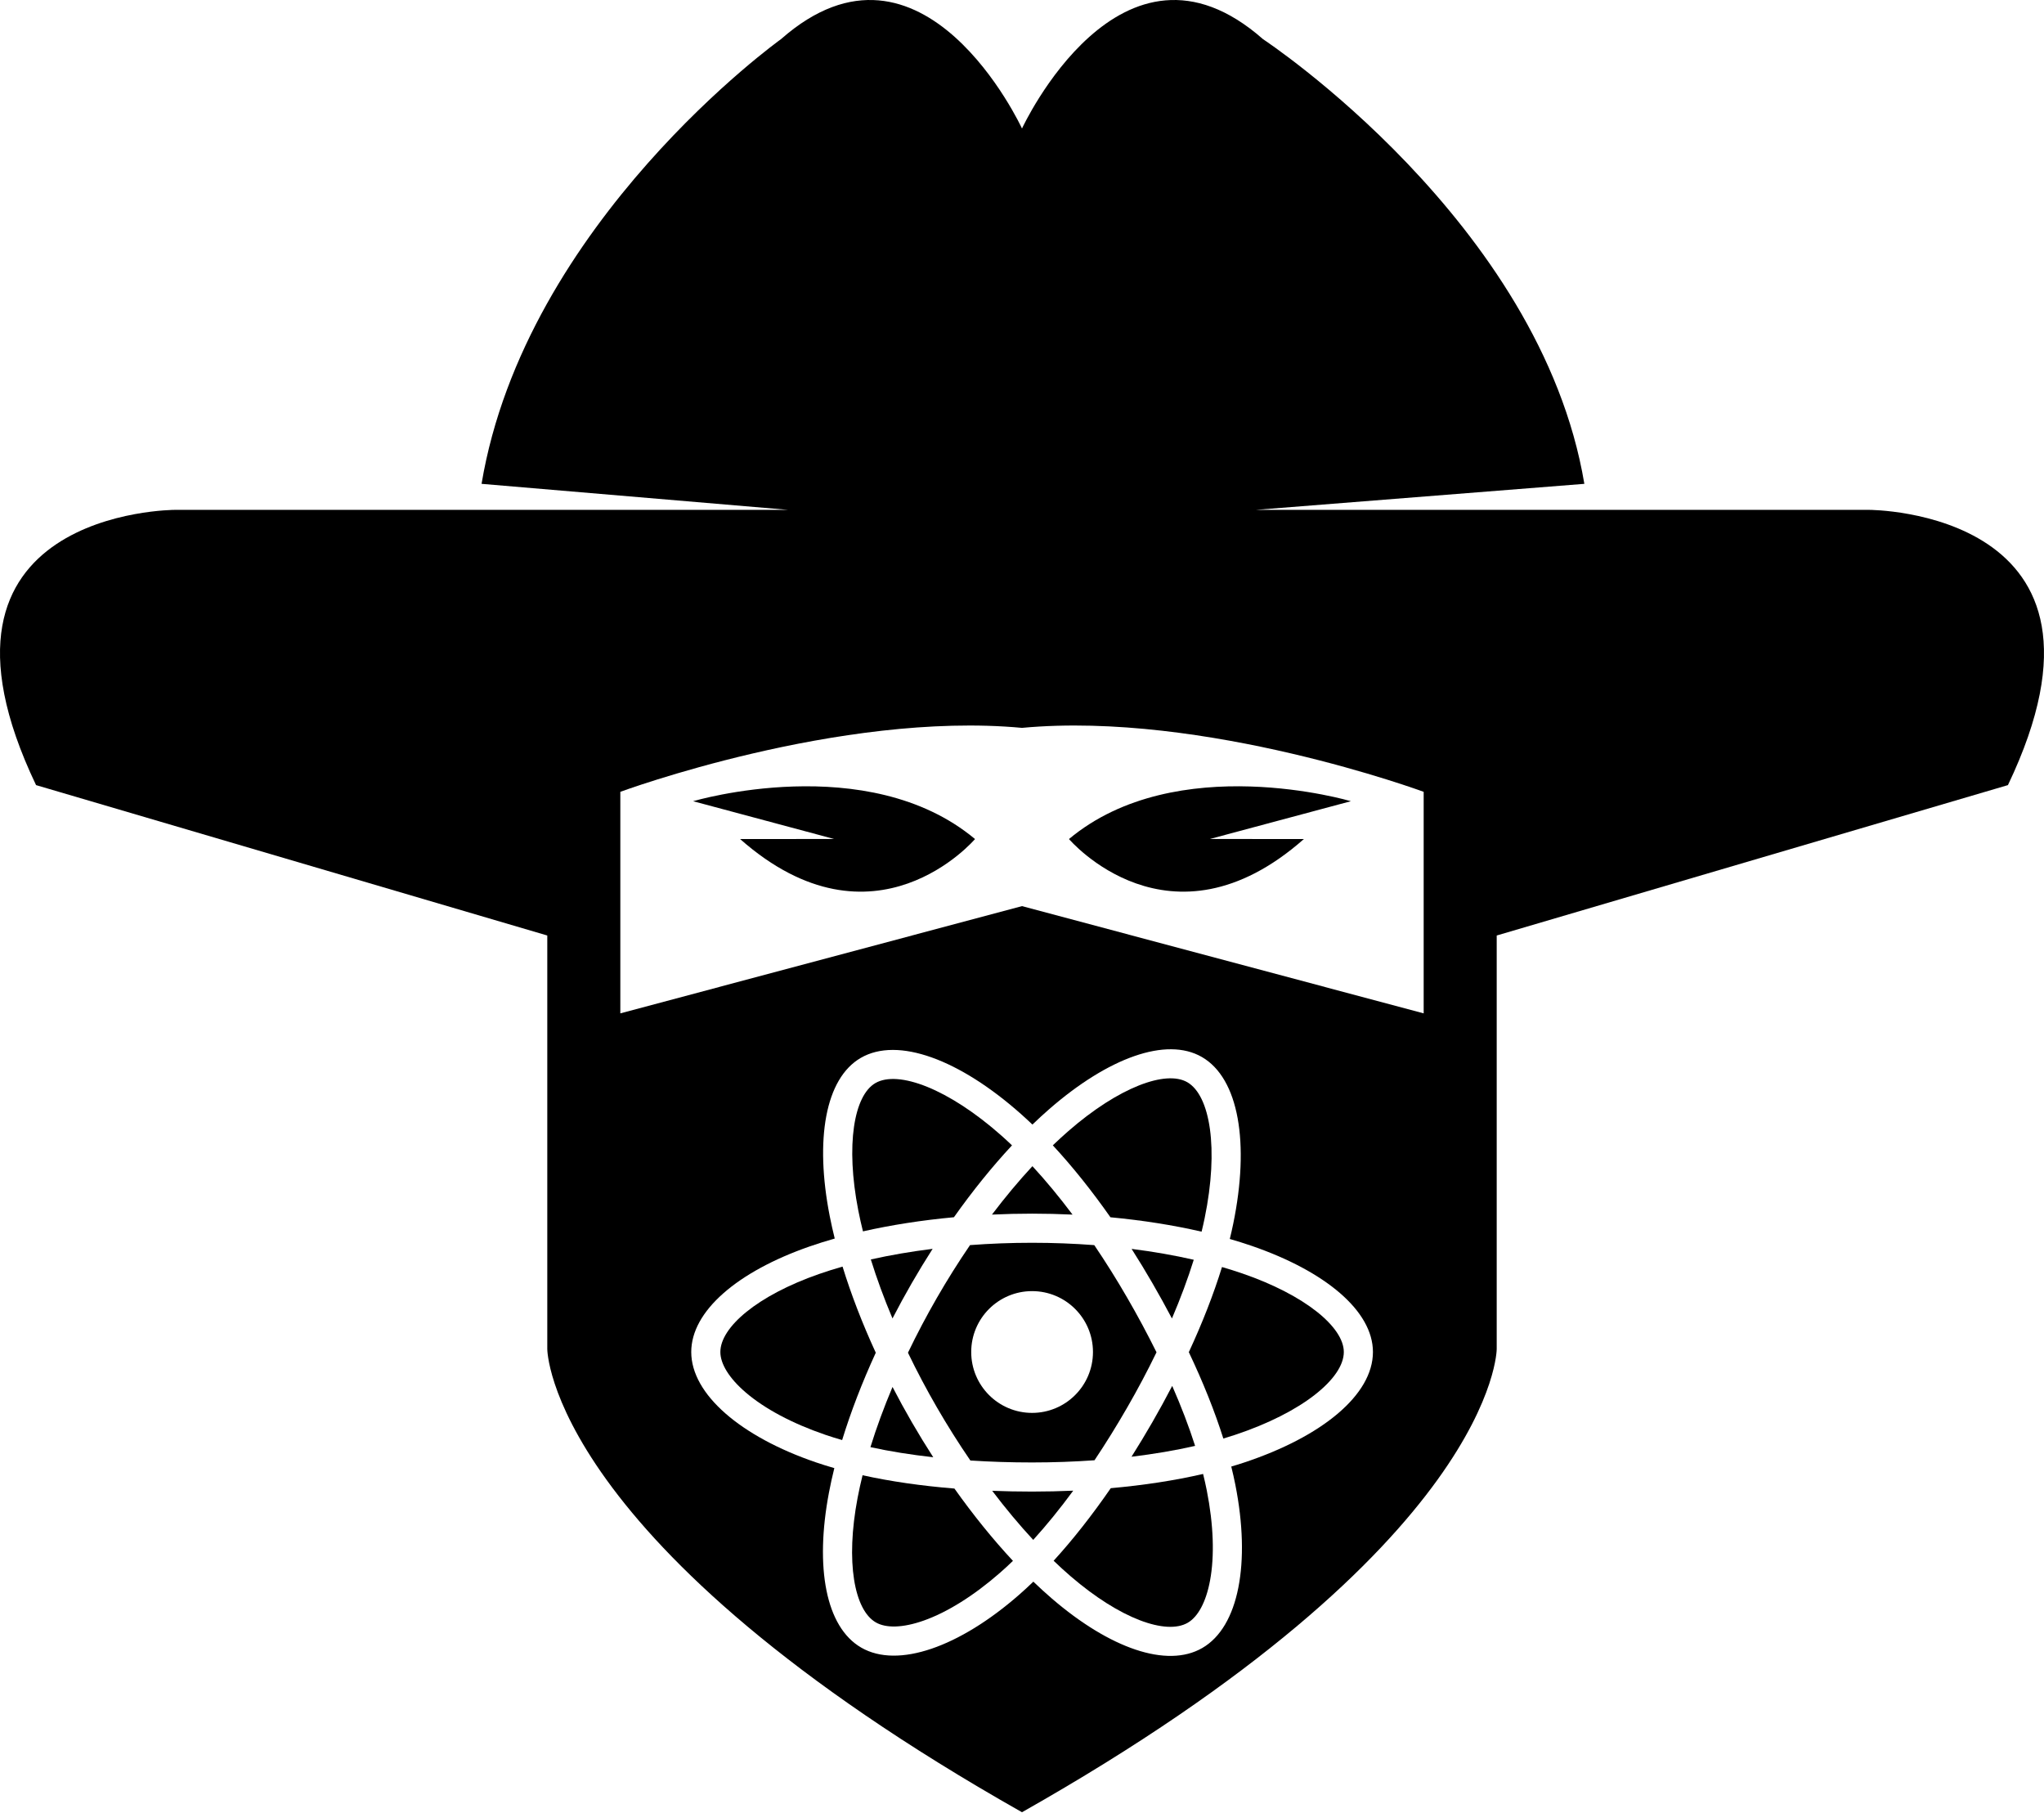
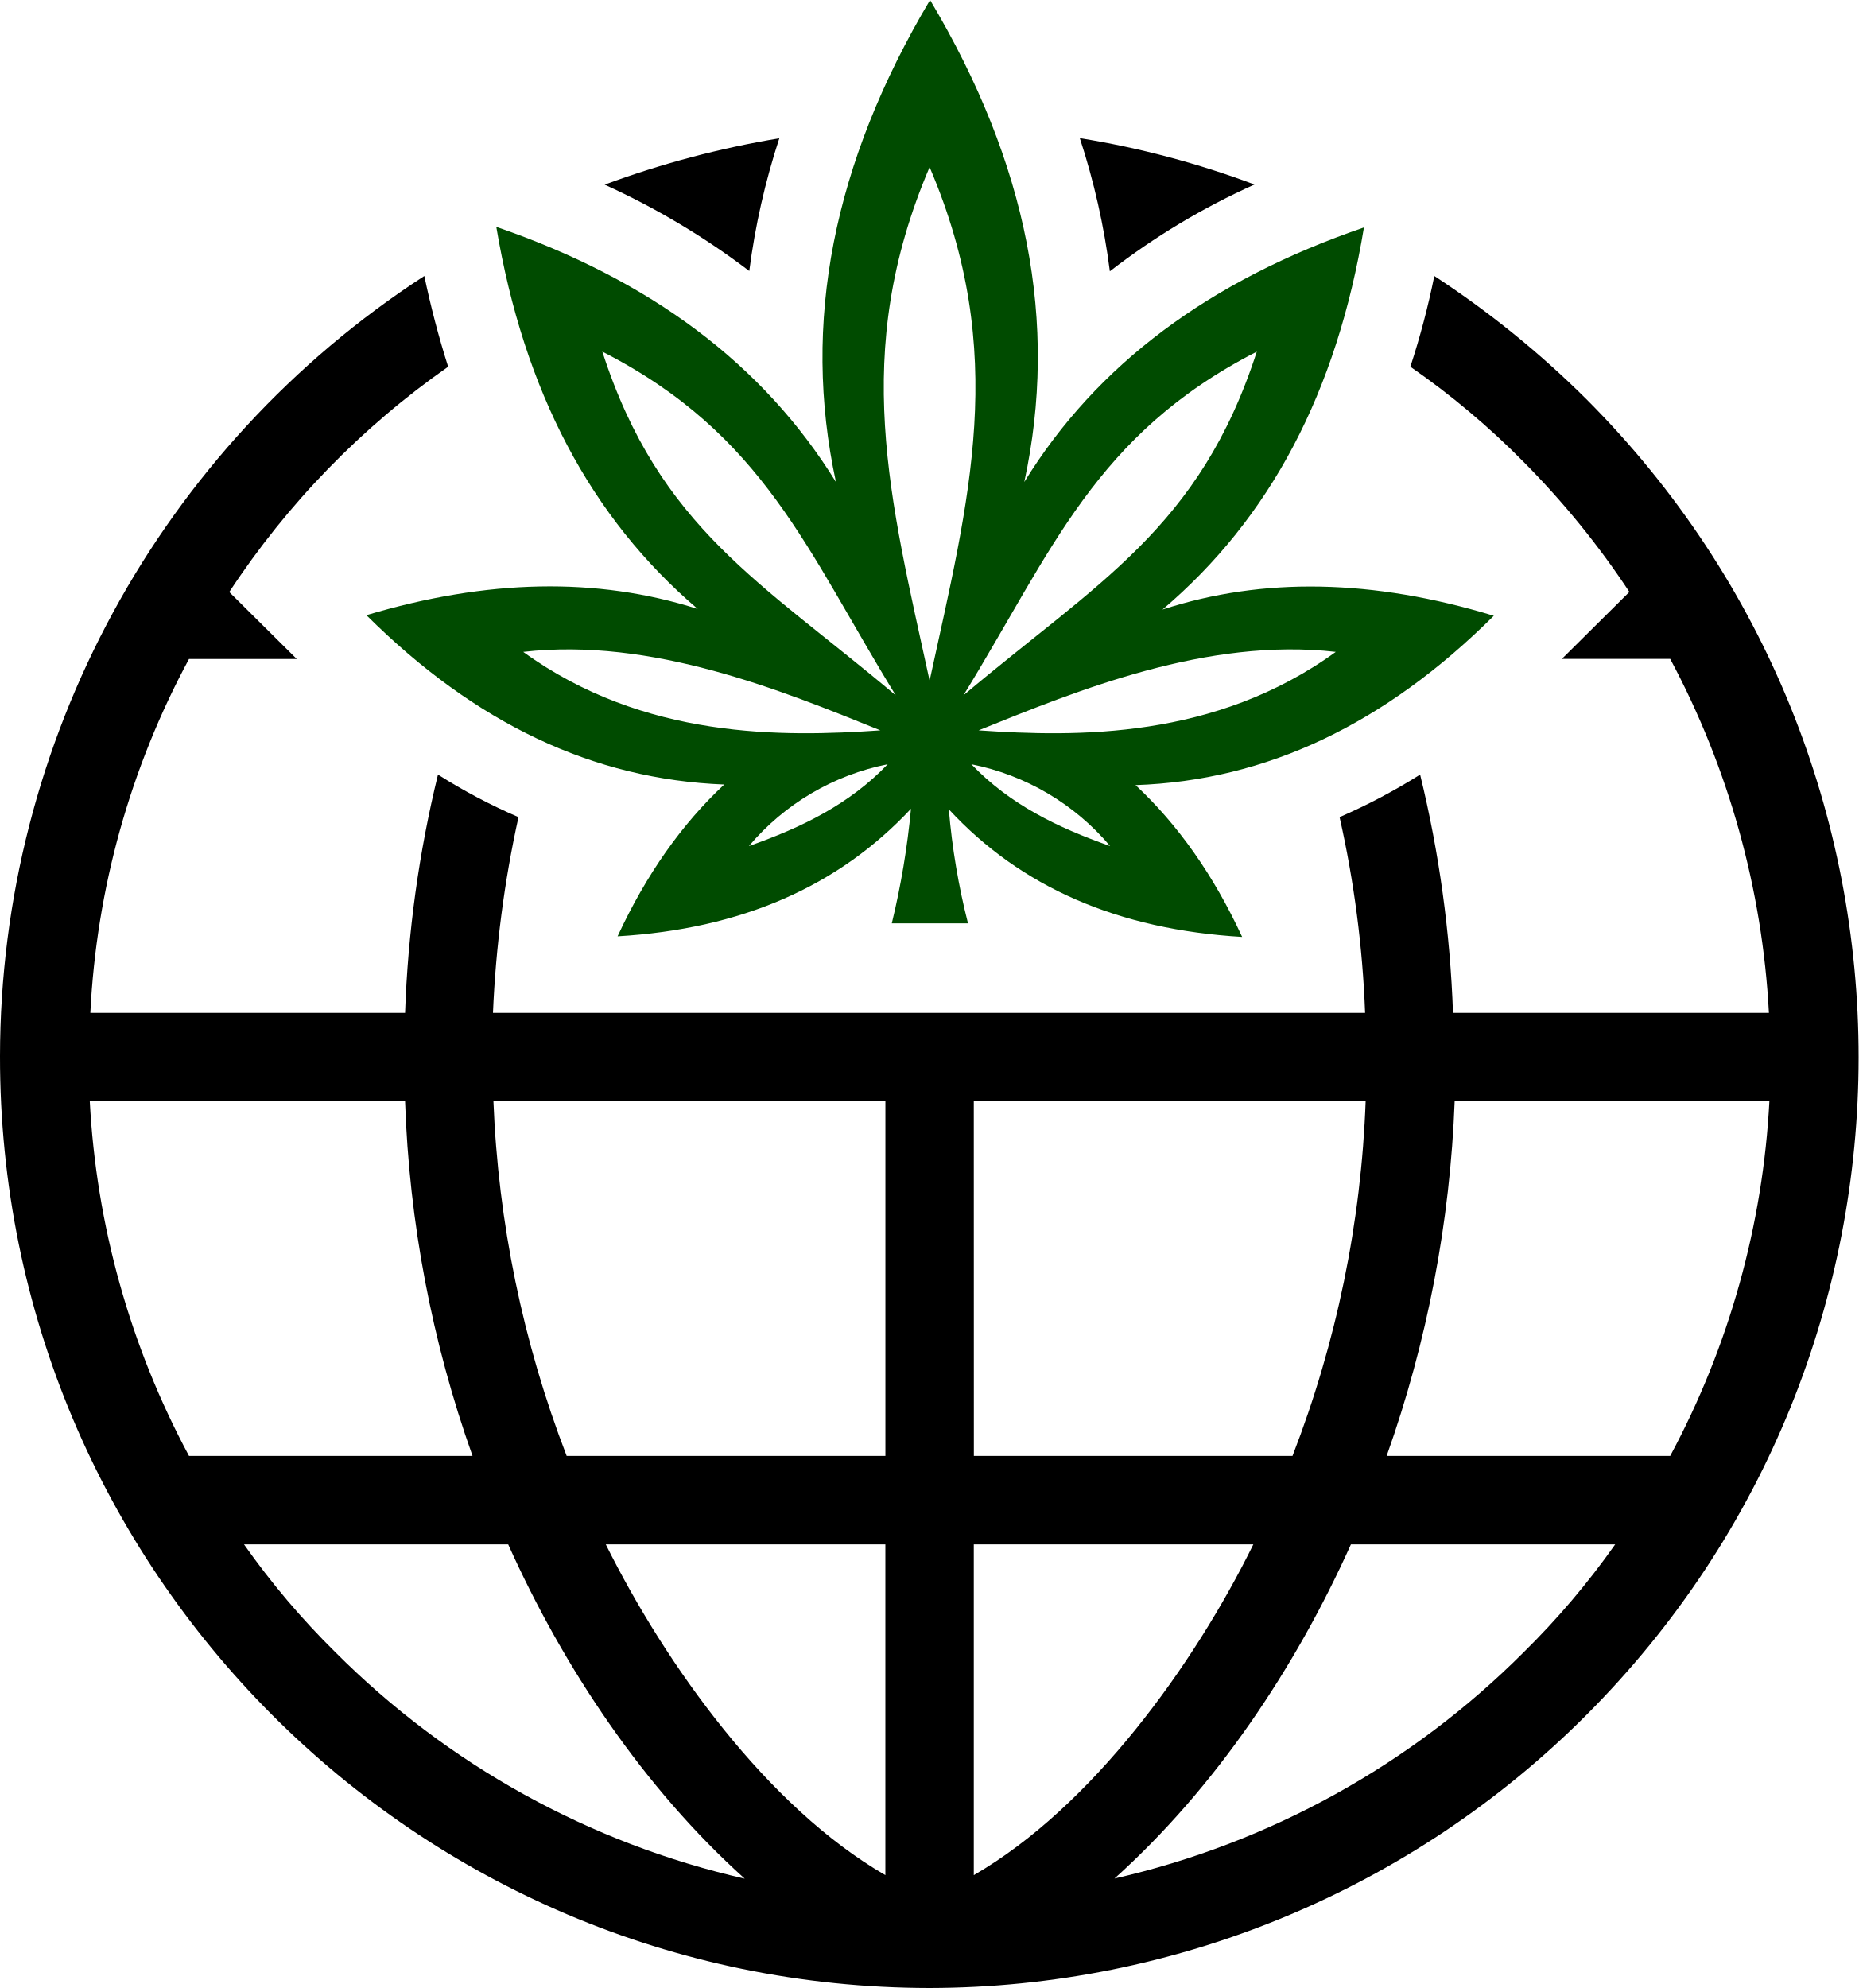
- <svg xmlns="http://www.w3.org/2000/svg" version="1.1" id="Layer_1" x="0px" y="0px" width="576.842px" height="511.328px" viewBox="0 0 576.842 511.328" enable-background="new 0 0 576.842 511.328" xml:space="preserve">
-   <rect x="-18.973" y="-57.239" display="none" fill="#CFCECE" width="613.389" height="613.389" />
-   <path d="M195.607,226.063l39.777,10.658l-26.518,0.019c37.883,33.406,66.295,0,66.295,0  C244.855,211.427,195.607,226.063,195.607,226.063z" />
-   <path d="M367.976,236.739l-26.519-0.019l39.778-10.658c0,0-49.249-14.636-79.556,10.677  C301.68,236.739,330.093,270.146,367.976,236.739z" />
-   <g>
-     <path d="M302.682,342.705c-3.734-4.975-7.53-9.562-11.321-13.667c-3.851,4.154-7.679,8.733-11.417,13.662   C287.52,342.346,295.106,342.347,302.682,342.705z" />
-     <path d="M330.813,391.038c-1.784,3.439-3.644,6.838-5.578,10.193c-1.904,3.302-3.873,6.566-5.906,9.79   c6.345-0.762,12.367-1.786,17.944-3.06C335.553,402.57,333.386,396.899,330.813,391.038z" />
-     <path d="M273.85,412.086c5.609,0.362,11.433,0.55,17.419,0.55c6.011,0,11.91-0.211,17.616-0.619   c3.238-4.861,6.316-9.827,9.231-14.891c2.939-5.091,5.696-10.285,8.267-15.572c-2.597-5.234-5.362-10.382-8.295-15.437   c-2.914-5.04-6.005-9.978-9.269-14.8c-5.72-0.436-11.594-0.664-17.55-0.664c-5.93,0-11.797,0.226-17.519,0.658   c-3.296,4.83-6.408,9.785-9.328,14.851v-0.001c-2.921,5.065-5.651,10.238-8.183,15.509c2.539,5.27,5.276,10.44,8.208,15.502   C267.393,402.26,270.529,407.234,273.85,412.086z M291.268,364.294c9.489,0,17.181,7.691,17.181,17.179   c0,9.488-7.691,17.179-17.181,17.179c-9.486,0-17.179-7.69-17.179-17.179C274.089,371.985,281.781,364.294,291.268,364.294z" />
-     <path d="M319.352,352.379c2.019,3.165,3.97,6.372,5.85,9.622c1.911,3.299,3.757,6.636,5.535,10.01   c2.432-5.696,4.499-11.252,6.156-16.566C331.37,354.184,325.49,353.154,319.352,352.379z" />
-     <path d="M263.199,352.364c-6.098,0.761-11.951,1.766-17.441,2.993c1.672,5.391,3.72,10.971,6.113,16.647   c1.733-3.358,3.544-6.675,5.431-9.948C259.191,358.779,261.158,355.547,263.199,352.364z" />
-     <path d="M339.104,347.521c0.312-1.27,0.6-2.544,0.865-3.824c4.047-19.648,1.541-34.631-4.899-38.346   c-6.05-3.489-19.323,1.392-33.526,13.753c-1.509,1.314-2.983,2.668-4.425,4.057c5.498,5.925,10.976,12.77,16.262,20.297   C322.455,344.309,331.123,345.679,339.104,347.521z" />
-     <path d="M263.375,411.168c-2.091-3.245-4.105-6.539-6.04-9.88c-1.896-3.274-3.714-6.594-5.454-9.954   c-2.445,5.798-4.537,11.499-6.235,16.983C251.132,409.513,257.075,410.465,263.375,411.168z" />
-     <path d="M350.58,359.302c-1.842-0.634-3.752-1.234-5.719-1.805c-2.367,7.658-5.526,15.749-9.362,24.017   c4.019,8.467,7.306,16.664,9.741,24.371c1.1-0.325,2.18-0.662,3.23-1.01h0.001c19.042-6.311,30.77-15.965,30.77-23.402   C379.241,374.49,368.383,365.429,350.58,359.302z" />
-     <path d="M243.539,347.436c7.962-1.804,16.624-3.151,25.671-3.989c5.277-7.447,10.799-14.279,16.389-20.28   c-0.965-0.923-1.928-1.814-2.887-2.666c-15.001-13.319-29.232-18.632-35.669-14.905c-6.042,3.497-8.443,17.436-4.827,35.914   C242.607,343.494,243.048,345.471,243.539,347.436z" />
-     <path d="M291.269,420.853c-3.817,0-7.573-0.073-11.256-0.218c3.795,5.001,7.68,9.649,11.575,13.853   c3.765-4.145,7.547-8.8,11.294-13.892C299.065,420.766,295.19,420.853,291.269,420.853z" />
-     <path d="M527.504,143.86H354.376l92.748-7.344c-12.368-73.872-90.688-125.468-90.688-125.468   c-40.077-35.281-68.016,25.212-68.016,25.212s-27.937-60.493-68.016-25.212c0,0-72.137,51.596-84.503,125.468l86.565,7.344H49.338   c0,0-76.259,0-39.162,77.661l144.274,42.434v116.676c0,0,0,54.931,133.97,130.697c133.97-75.767,133.97-130.697,133.97-130.697   V263.955l144.274-42.434C603.762,143.86,527.504,143.86,527.504,143.86z M351.057,412.675c-1.166,0.388-2.361,0.758-3.579,1.117   c0.435,1.748,0.822,3.464,1.154,5.143c4.354,21.993,1.001,40.069-9.318,46.044c-9.99,5.783-26.14,0.102-42.49-13.968   c-1.776-1.533-3.511-3.115-5.2-4.745c-1.34,1.297-2.68,2.534-4.015,3.7c-16.88,14.756-34.214,20.876-44.543,14.921   c-10-5.769-13.142-22.595-9.118-43.787c0.44-2.303,0.944-4.593,1.511-6.868c-1.748-0.498-3.482-1.041-5.202-1.626   c-21.216-7.251-35.179-19.209-35.179-31.133c0-11.543,13.008-22.673,33.376-29.774c2.276-0.793,4.656-1.539,7.12-2.239   c-0.527-2.111-1.001-4.235-1.422-6.371c-4.22-21.567-1.25-38.802,8.775-44.605c10.457-6.054,27.871,0.445,45.244,15.872   c1.08,0.962,2.144,1.943,3.188,2.944c1.56-1.506,3.157-2.971,4.79-4.396c16.577-14.427,32.991-20.461,43.026-14.672   c10.467,6.034,13.532,24.367,8.845,47.122c-0.293,1.415-0.612,2.823-0.957,4.225c2.081,0.6,4.146,1.25,6.193,1.951   c20.778,7.153,34.204,18.358,34.204,29.943C387.459,393.555,373.111,405.368,351.057,412.675z M401.778,285.923l-113.357-30.259   l-113.357,30.259v-62.508c0,0,61.83-22.833,113.357-18.046c51.527-4.788,113.357,18.046,113.357,18.046V285.923z" />
-     <path d="M339.528,415.878c-7.969,1.841-16.755,3.19-26.056,4.017c-5.287,7.653-10.705,14.547-16.126,20.477   c1.619,1.558,3.234,3.03,4.838,4.409c13.981,12.032,26.948,16.595,33.011,13.084c2.85-1.647,5.153-5.766,6.299-11.941   c1.276-6.873,1-15.666-0.924-25.392C340.269,419.013,339.92,417.462,339.528,415.878z" />
-     <path d="M237.78,357.375c-2.227,0.631-4.435,1.325-6.622,2.085c-17.419,6.072-27.864,15.008-27.864,22.013   c0,3.293,2.411,7.35,7.181,11.437c5.311,4.546,13.058,8.713,22.438,11.92c1.571,0.533,3.154,1.029,4.75,1.486   c2.43-7.922,5.632-16.24,9.493-24.643C243.346,373.395,240.188,365.206,237.78,357.375z" />
-     <path d="M243.426,416.245c-0.527,2.115-0.996,4.246-1.405,6.388c-3.44,18.122-0.919,31.634,5.15,35.134   c2.852,1.645,7.57,1.584,13.493-0.508h0.001c6.592-2.328,14.071-6.957,21.536-13.481c1.249-1.095,2.471-2.222,3.665-3.376   c-5.618-6.028-11.192-12.913-16.514-20.403C260.029,419.242,251.306,417.988,243.426,416.245z" />
-   </g>
+ <svg xmlns="http://www.w3.org/2000/svg" viewBox="0 0 561 600">
+   <defs>
+     <style>.a{fill:#004b00;}</style>
+   </defs>
+   <path class="a" d="M375,282.77c-8.68-18.74-19.41-33.9-32.18-45.82,39.51-1.36,75.27-18.4,108.14-51.1-36.45-11.08-69.65-11.76-100-1.88,32.53-27.59,52.62-65.75,60.8-115.32-46.66,16-80.72,41.39-102.52,76.82,10.39-48,1-96.07-28.44-145.47C251.54,49.23,242,97.44,252.39,145.47c-22-35.6-56-61-102.52-77,8.34,49.57,28.44,87.73,60.8,115.32-30.49-9.71-63.53-9-100,1.88,32.87,32.7,68.46,49.57,108,51.1-12.77,11.92-23.5,27.08-32.19,45.82,37.3-2.21,66.59-15,88.56-38.5a242.31,242.31,0,0,1-5.79,34.58h23a211,211,0,0,1-5.79-34.41C308.25,267.78,337.54,280.56,375,282.77Zm-81.74-52.12a73.64,73.64,0,0,1,41.89,24.7C319.15,249.72,304.84,242.74,293.26,230.65Zm110-33.9c-36.44,26.4-78.16,25.72-107.8,23.68C325.45,208.33,364.45,192.32,403.27,196.75Zm-23.84-90.63c-17.2,53.32-48.19,69.68-88.55,103.74C317.78,166.09,330.56,131.17,379.43,106.12ZM158,196.75c38.83-4.43,77.83,11.58,107.8,23.68C236.21,222.47,194.49,223.15,158,196.75Zm68.12,58.6a73.66,73.66,0,0,1,41.9-24.7c-11.58,12.09-25.89,19.07-41.9,24.7ZM181.88,106.12c48.88,25,61.65,60,88.56,103.74C230.08,175.8,199.09,159.44,181.88,106.12Zm98.78,99.32c-11.92-54.86-24-98.8,0-155C304.67,106.64,292.58,150.58,280.66,205.44Z" transform="translate(-0.07)" />
+   <path d="M280.66,600C125.53,599.84-.09,473.92.07,318.75A281.06,281.06,0,0,1,128.15,83.29a277.75,277.75,0,0,0,7.19,27.39,251.24,251.24,0,0,0-66.07,68l20.37,20.21H57.12A250.83,250.83,0,0,0,27.34,305.69h95a354,354,0,0,1,9.93-71.91,173.49,173.49,0,0,0,24.3,12.84,339.66,339.66,0,0,0-7.7,59.07H412.11a323,323,0,0,0-7.7-59.07,182,182,0,0,0,24.31-12.84,355.38,355.38,0,0,1,9.92,71.91H534A255.07,255.07,0,0,0,504.2,198.86H471.51l20.37-20.21A255.11,255.11,0,0,0,460,139.45a239.41,239.41,0,0,0-34.23-28.77A241.33,241.33,0,0,0,433,83.29a290.33,290.33,0,0,1,45.87,37.15c109.65,109.76,109.6,287.65-.13,397.33A280.8,280.8,0,0,1,280.66,600ZM182.58,55.73a287.69,287.69,0,0,1,52.72-14,219,219,0,0,0-9.07,40.06A228.44,228.44,0,0,0,182.58,55.73ZM326,41.69a274.84,274.84,0,0,1,52.72,14,215.16,215.16,0,0,0-43.65,26.19A217.27,217.27,0,0,0,326,41.69ZM487.6,466.11H407.83c-16.77,37.33-40.9,73.45-71.37,100.85A254.36,254.36,0,0,0,460,498.64,237.79,237.79,0,0,0,487.6,466.11Zm-109.21,0H294v99.82c35.6-20.55,66.41-63.35,84.38-99.82Zm-111.08,0H182.92c18.15,36.47,48.79,79.27,84.39,99.82V466.11Zm-113.83,0H73.72a237.79,237.79,0,0,0,27.56,32.53A254.36,254.36,0,0,0,224.86,567c-30.47-27.4-54.6-63.52-71.38-100.85Zm-96.36-26.7H142.7a355.21,355.21,0,0,1-20.37-107.18H27.16A254.56,254.56,0,0,0,57.12,439.41Zm114,0h96.2V332.23H149A334.12,334.12,0,0,0,171.11,439.41Zm122.9,0H390.2a329.2,329.2,0,0,0,22.08-107.18H294Zm124.61,0H504.2a254.4,254.4,0,0,0,29.95-107.18h-95A360.46,360.46,0,0,1,418.62,439.41Z" transform="translate(-0.07)" />
</svg>
